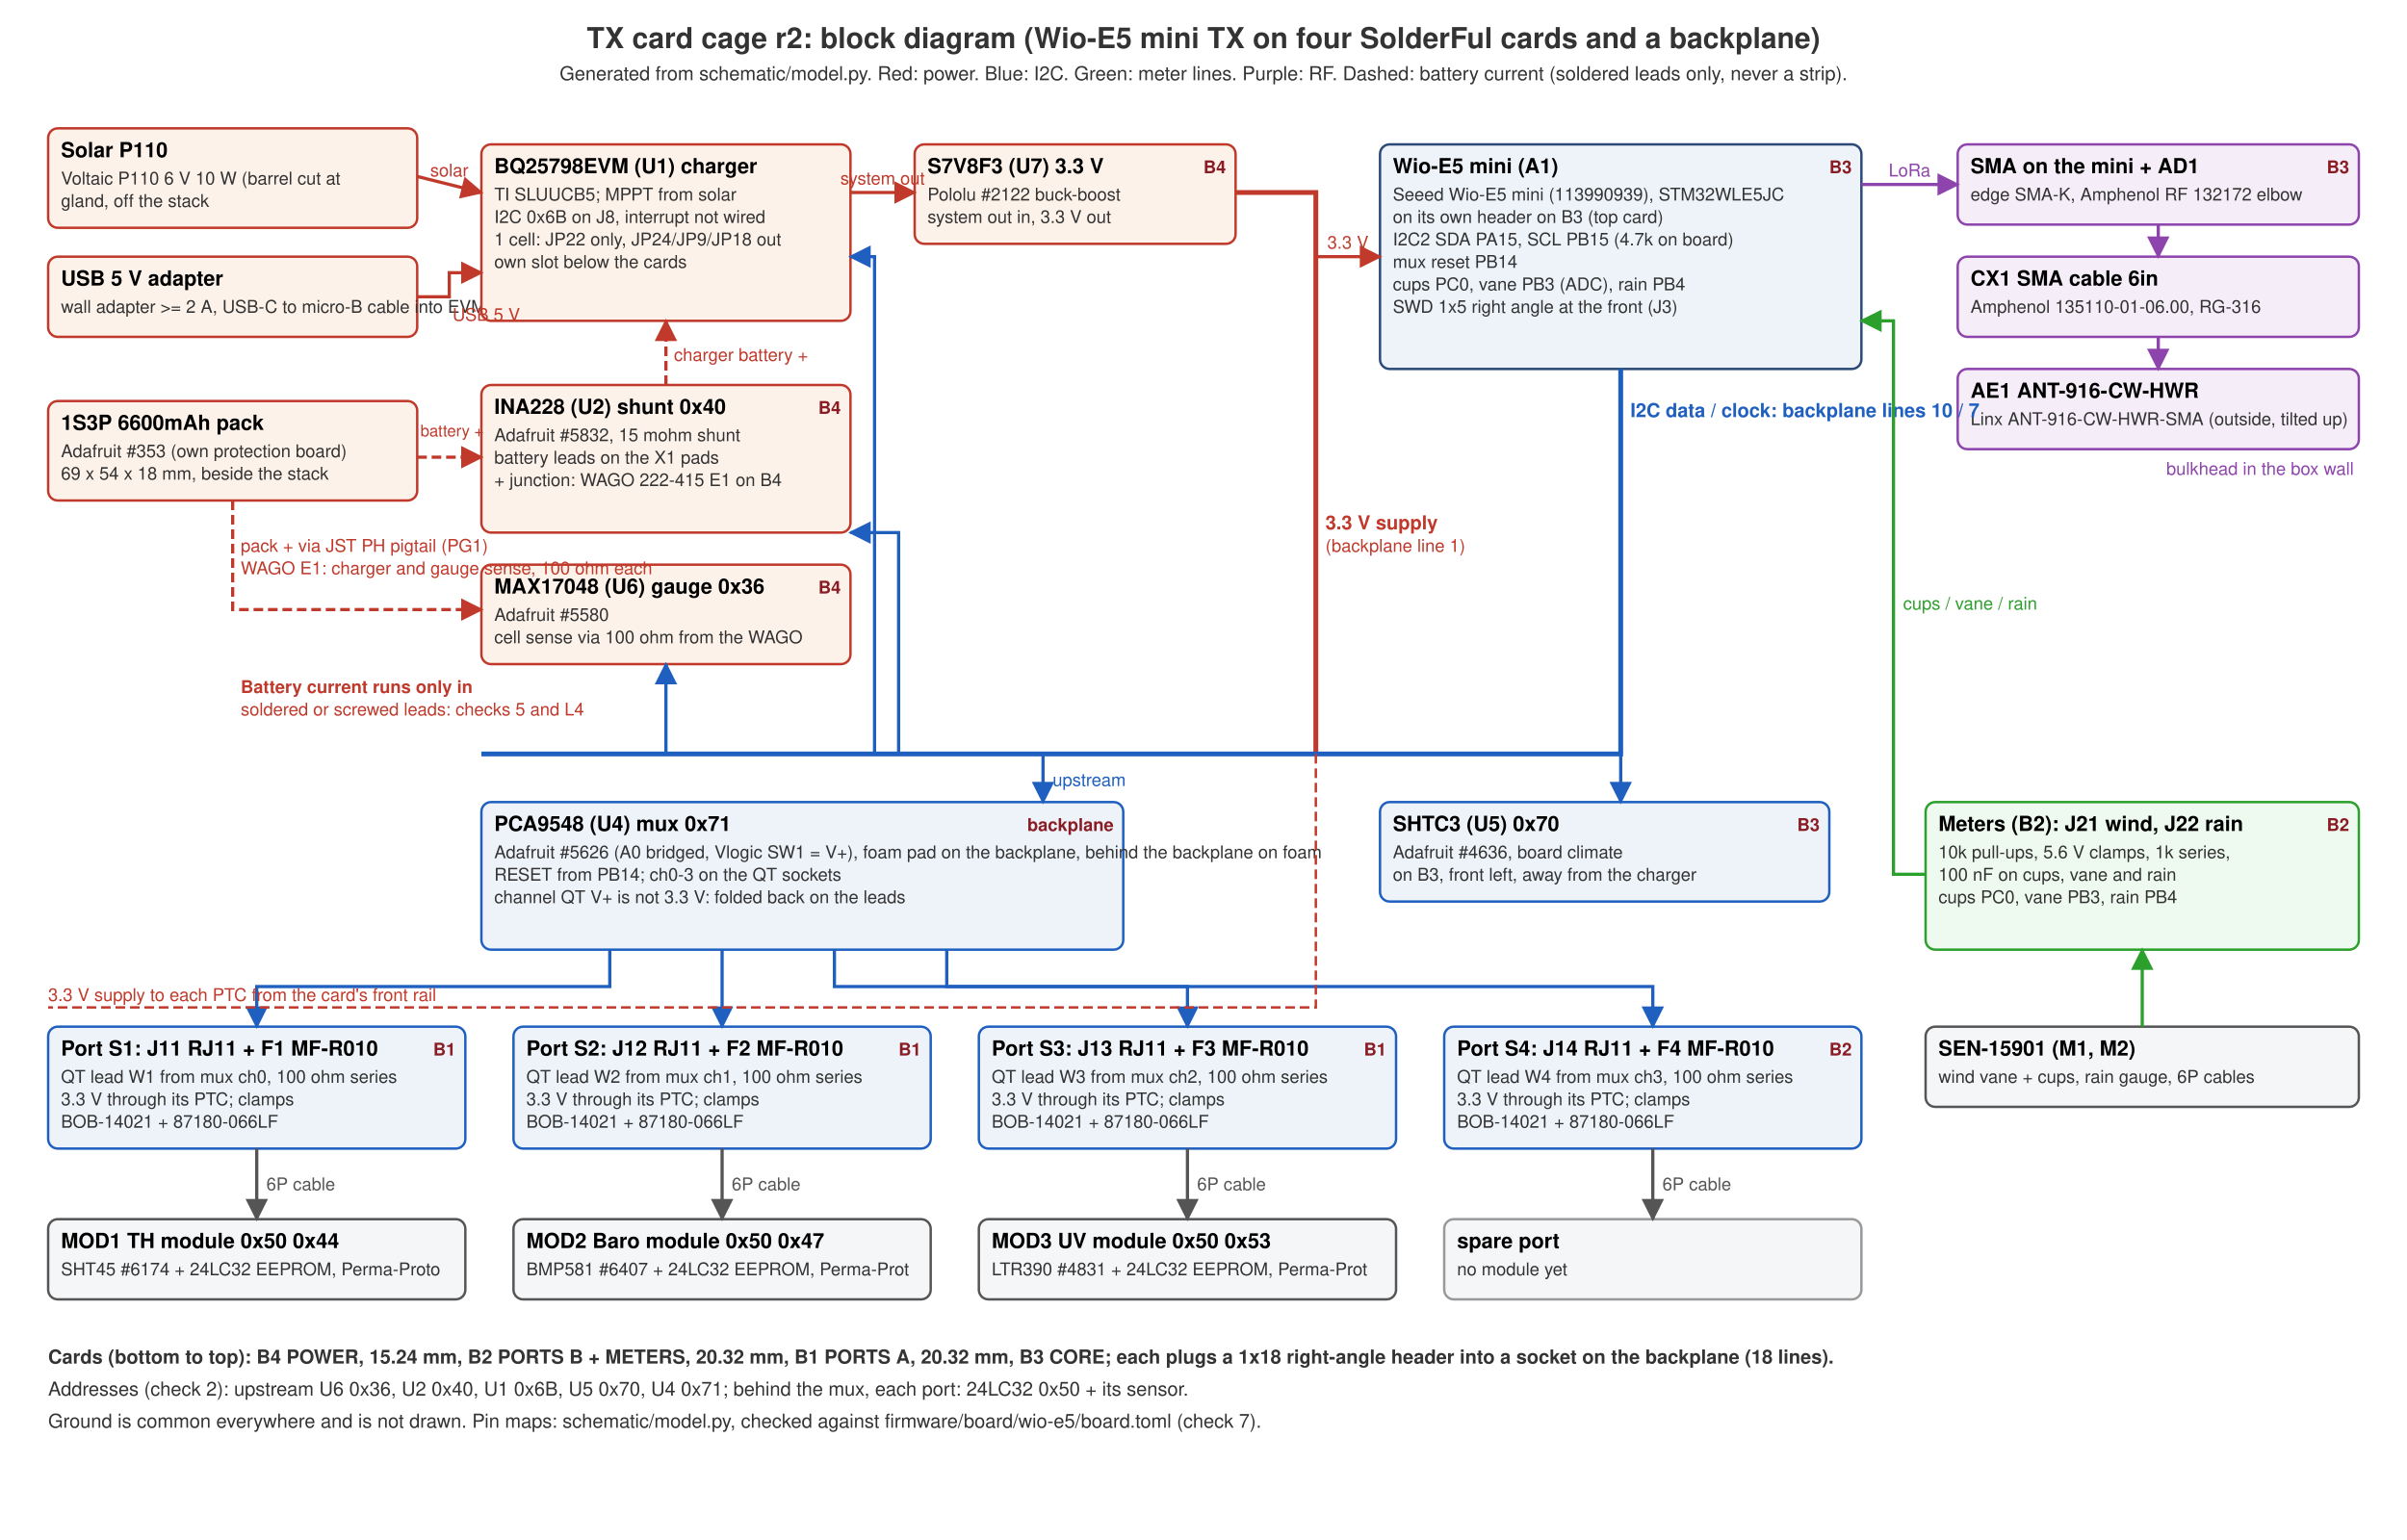
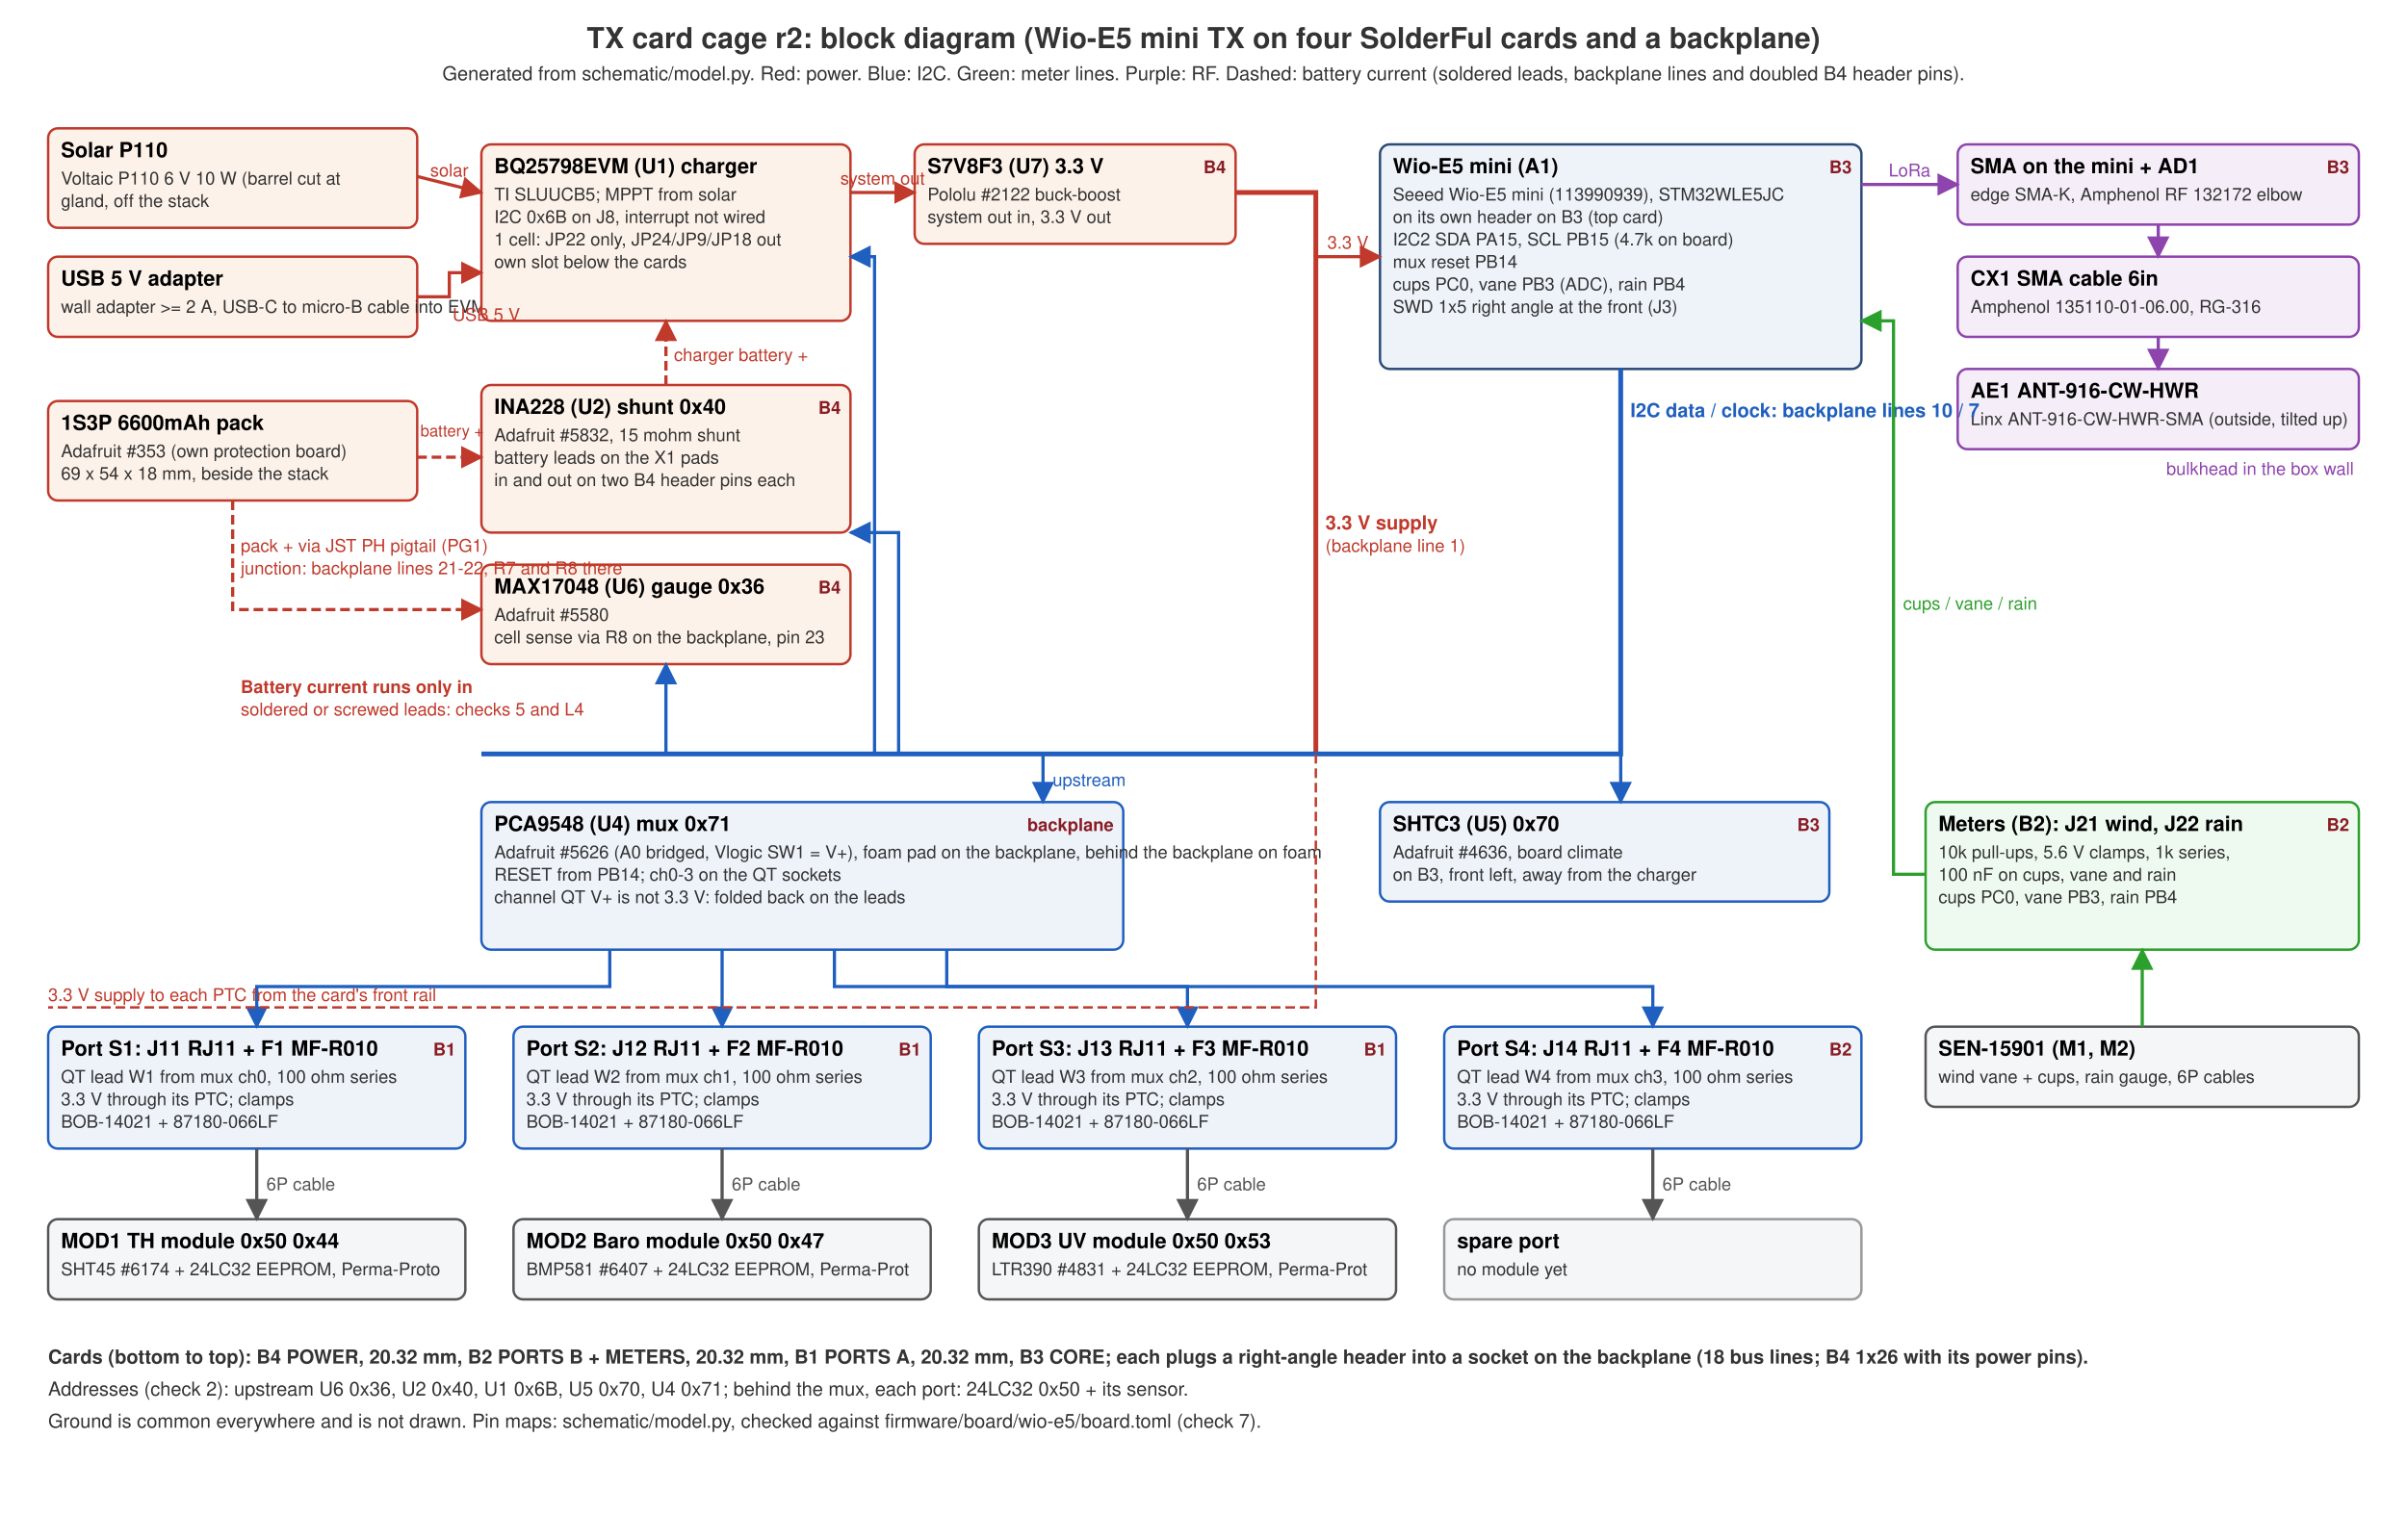
<svg xmlns="http://www.w3.org/2000/svg" width="1500" height="960" viewBox="0 0 1500 960" font-family="Helvetica, Arial, sans-serif">
  <defs>
    <marker id="a" viewBox="0 0 10 10" refX="9" refY="5" markerWidth="7" markerHeight="7" orient="auto">
      <path d="M0,0 L10,5 L0,10 z" fill="context-stroke" />
    </marker>
  </defs>
  <rect width="100%" height="100%" fill="#ffffff" />
  <text x="750.0" y="30" font-size="18" fill="#333" text-anchor="middle" font-weight="bold">TX card cage r2: block diagram (Wio-E5 mini TX on four SolderFul cards and a backplane)</text>
-   <text x="750.0" y="50" font-size="12" fill="#333" text-anchor="middle" font-weight="normal">Generated from schematic/model.py. Red: power. Blue: I2C. Green: meter lines. Purple: RF. Dashed: battery current (soldered leads only, never a strip).</text>
+   <text x="750.0" y="50" font-size="12" fill="#333" text-anchor="middle" font-weight="normal">Generated from schematic/model.py. Red: power. Blue: I2C. Green: meter lines. Purple: RF. Dashed: battery current (soldered leads, backplane lines and doubled B4 header pins).</text>
  <rect x="30" y="80" width="230" height="62" rx="6" fill="#fdf2e9" stroke="#C0392B" stroke-width="1.5" />
  <text x="38" y="98" font-size="13" font-weight="bold">Solar P110</text>
  <text x="38" y="115" font-size="11" fill="#333">Voltaic P110 6 V 10 W (barrel cut at</text>
  <text x="38" y="129" font-size="11" fill="#333">gland, off the stack</text>
  <rect x="30" y="160" width="230" height="50" rx="6" fill="#fdf2e9" stroke="#C0392B" stroke-width="1.5" />
  <text x="38" y="178" font-size="13" font-weight="bold">USB 5 V adapter</text>
  <text x="38" y="195" font-size="11" fill="#333">wall adapter &gt;= 2 A, USB-C to micro-B cable into EVM J6</text>
  <rect x="30" y="250" width="230" height="62" rx="6" fill="#fdf2e9" stroke="#C0392B" stroke-width="1.5" />
  <text x="38" y="268" font-size="13" font-weight="bold">1S3P 6600mAh pack</text>
  <text x="38" y="285" font-size="11" fill="#333">Adafruit #353 (own protection board)</text>
  <text x="38" y="299" font-size="11" fill="#333">69 x 54 x 18 mm, beside the stack</text>
  <rect x="300" y="90" width="230" height="110" rx="6" fill="#fdf2e9" stroke="#C0392B" stroke-width="1.5" />
  <text x="308" y="108" font-size="13" font-weight="bold">BQ25798EVM (U1) charger</text>
  <text x="308" y="125" font-size="11" fill="#333">TI SLUUCB5; MPPT from solar</text>
  <text x="308" y="139" font-size="11" fill="#333">I2C 0x6B on J8, interrupt not wired</text>
  <text x="308" y="153" font-size="11" fill="#333">1 cell: JP22 only, JP24/JP9/JP18 out</text>
  <text x="308" y="167" font-size="11" fill="#333">own slot below the cards</text>
  <rect x="300" y="240" width="230" height="92" rx="6" fill="#fdf2e9" stroke="#C0392B" stroke-width="1.5" />
  <text x="308" y="258" font-size="13" font-weight="bold">INA228 (U2) shunt 0x40</text>
  <text x="524" y="258" font-size="11" text-anchor="end" fill="#8a1c24" font-weight="bold">B4</text>
  <text x="308" y="275" font-size="11" fill="#333">Adafruit #5832, 15 mohm shunt</text>
  <text x="308" y="289" font-size="11" fill="#333">battery leads on the X1 pads</text>
-   <text x="308" y="303" font-size="11" fill="#333">+ junction: WAGO 222-415 E1 on B4</text>
+   <text x="308" y="303" font-size="11" fill="#333">in and out on two B4 header pins each</text>
  <rect x="300" y="352" width="230" height="62" rx="6" fill="#fdf2e9" stroke="#C0392B" stroke-width="1.5" />
  <text x="308" y="370" font-size="13" font-weight="bold">MAX17048 (U6) gauge 0x36</text>
  <text x="524" y="370" font-size="11" text-anchor="end" fill="#8a1c24" font-weight="bold">B4</text>
  <text x="308" y="387" font-size="11" fill="#333">Adafruit #5580</text>
-   <text x="308" y="401" font-size="11" fill="#333">cell sense via 100 ohm from the WAGO</text>
+   <text x="308" y="401" font-size="11" fill="#333">cell sense via R8 on the backplane, pin 23</text>
  <rect x="570" y="90" width="200" height="62" rx="6" fill="#fdf2e9" stroke="#C0392B" stroke-width="1.5" />
  <text x="578" y="108" font-size="13" font-weight="bold">S7V8F3 (U7) 3.3 V</text>
  <text x="764" y="108" font-size="11" text-anchor="end" fill="#8a1c24" font-weight="bold">B4</text>
  <text x="578" y="125" font-size="11" fill="#333">Pololu #2122 buck-boost</text>
  <text x="578" y="139" font-size="11" fill="#333">system out in, 3.3 V out</text>
  <path d="M260,110 L300,120" fill="none" stroke="#C0392B" stroke-width="2" marker-end="url(#a)" />
  <text x="280.0" y="110.0" font-size="11" text-anchor="middle" fill="#C0392B">solar</text>
  <path d="M260,185 L280,185 L280,170 L300,170" fill="none" stroke="#C0392B" stroke-width="2" marker-end="url(#a)" />
  <text x="282" y="200" font-size="11" text-anchor="start" fill="#C0392B">USB 5 V</text>
  <path d="M145,312 L145,380 L300,380" fill="none" stroke="#C0392B" stroke-width="2" stroke-dasharray="6 3" marker-end="url(#a)" />
  <text x="150" y="344" font-size="11" fill="#C0392B" text-anchor="start" font-weight="normal">pack + via JST PH pigtail (PG1)</text>
-   <text x="150" y="358" font-size="11" fill="#C0392B" text-anchor="start" font-weight="normal">WAGO E1: charger and gauge sense, 100 ohm each</text>
+   <text x="150" y="358" font-size="11" fill="#C0392B" text-anchor="start" font-weight="normal">junction: backplane lines 21-22, R7 and R8 there</text>
  <path d="M260,285 L300,285" fill="none" stroke="#C0392B" stroke-width="2" stroke-dasharray="6 3" marker-end="url(#a)" />
  <text x="262" y="272" font-size="10" fill="#C0392B" text-anchor="start" font-weight="normal">battery +</text>
  <path d="M415,240 L415,200" fill="none" stroke="#C0392B" stroke-width="2" stroke-dasharray="6 3" marker-end="url(#a)" />
  <text x="420" y="225" font-size="11" text-anchor="start" fill="#C0392B">charger battery +</text>
  <path d="M530,120 L570,120" fill="none" stroke="#C0392B" stroke-width="2" marker-end="url(#a)" />
  <text x="550.0" y="115.0" font-size="11" text-anchor="middle" fill="#C0392B">system out</text>
  <text x="150" y="432" font-size="11" fill="#C0392B" text-anchor="start" font-weight="bold">Battery current runs only in</text>
  <text x="150" y="446" font-size="11" fill="#C0392B" text-anchor="start" font-weight="normal">soldered or screwed leads: checks 5 and L4</text>
  <path d="M770,120 L820,120 L820,470" fill="none" stroke="#C0392B" stroke-width="3" />
  <text x="826" y="330" font-size="12" fill="#C0392B" text-anchor="start" font-weight="bold">3.3 V supply</text>
  <text x="826" y="344" font-size="11" fill="#C0392B" text-anchor="start" font-weight="normal">(backplane line 1)</text>
  <rect x="860" y="90" width="300" height="140" rx="6" fill="#eef3fa" stroke="#2b4a77" stroke-width="1.5" />
  <text x="868" y="108" font-size="13" font-weight="bold">Wio-E5 mini (A1)</text>
  <text x="1154" y="108" font-size="11" text-anchor="end" fill="#8a1c24" font-weight="bold">B3</text>
  <text x="868" y="125" font-size="11" fill="#333">Seeed Wio-E5 mini (113990939), STM32WLE5JC</text>
  <text x="868" y="139" font-size="11" fill="#333">on its own header on B3 (top card)</text>
  <text x="868" y="153" font-size="11" fill="#333">I2C2 SDA PA15, SCL PB15 (4.7k on board)</text>
  <text x="868" y="167" font-size="11" fill="#333">mux reset PB14</text>
  <text x="868" y="181" font-size="11" fill="#333">cups PC0, vane PB3 (ADC), rain PB4</text>
  <text x="868" y="195" font-size="11" fill="#333">SWD 1x5 right angle at the front (J3)</text>
  <path d="M820,160 L860,160" fill="none" stroke="#C0392B" stroke-width="2" marker-end="url(#a)" />
  <text x="840.0" y="155.0" font-size="11" text-anchor="middle" fill="#C0392B">3.3 V</text>
  <rect x="1220" y="90" width="250" height="50" rx="6" fill="#f5eef8" stroke="#8E44AD" stroke-width="1.5" />
  <text x="1228" y="108" font-size="13" font-weight="bold">SMA on the mini + AD1</text>
  <text x="1464" y="108" font-size="11" text-anchor="end" fill="#8a1c24" font-weight="bold">B3</text>
  <text x="1228" y="125" font-size="11" fill="#333">edge SMA-K, Amphenol RF 132172 elbow</text>
  <rect x="1220" y="160" width="250" height="50" rx="6" fill="#f5eef8" stroke="#8E44AD" stroke-width="1.5" />
  <text x="1228" y="178" font-size="13" font-weight="bold">CX1 SMA cable 6in</text>
  <text x="1228" y="195" font-size="11" fill="#333">Amphenol 135110-01-06.00, RG-316</text>
  <rect x="1220" y="230" width="250" height="50" rx="6" fill="#f5eef8" stroke="#8E44AD" stroke-width="1.5" />
  <text x="1228" y="248" font-size="13" font-weight="bold">AE1 ANT-916-CW-HWR</text>
  <text x="1228" y="265" font-size="11" fill="#333">Linx ANT-916-CW-HWR-SMA (outside, tilted up)</text>
  <path d="M1160,115 L1220,115" fill="none" stroke="#8E44AD" stroke-width="2" marker-end="url(#a)" />
  <text x="1190.0" y="110.0" font-size="11" text-anchor="middle" fill="#8E44AD">LoRa</text>
  <path d="M1345,140 L1345,160" fill="none" stroke="#8E44AD" stroke-width="2" marker-end="url(#a)" />
  <path d="M1345,210 L1345,230" fill="none" stroke="#8E44AD" stroke-width="2" marker-end="url(#a)" />
  <text x="1350" y="296" font-size="11" fill="#8E44AD" text-anchor="start" font-weight="normal">bulkhead in the box wall</text>
  <path d="M1010,230 L1010,470 L300,470" fill="none" stroke="#1F5FBF" stroke-width="3" />
  <text x="1016" y="260" font-size="12" fill="#1F5FBF" text-anchor="start" font-weight="bold">I2C data / clock: backplane lines 10 / 7</text>
  <path d="M415,470 L415,414" fill="none" stroke="#1F5FBF" stroke-width="2" marker-end="url(#a)" />
  <path d="M560,470 L560,332 L530,332" fill="none" stroke="#1F5FBF" stroke-width="2" marker-end="url(#a)" />
  <path d="M545,470 L545,160 L530,160" fill="none" stroke="#1F5FBF" stroke-width="2" marker-end="url(#a)" />
  <rect x="860" y="500" width="280" height="62" rx="6" fill="#eef3fa" stroke="#1F5FBF" stroke-width="1.5" />
  <text x="868" y="518" font-size="13" font-weight="bold">SHTC3 (U5) 0x70</text>
  <text x="1134" y="518" font-size="11" text-anchor="end" fill="#8a1c24" font-weight="bold">B3</text>
  <text x="868" y="535" font-size="11" fill="#333">Adafruit #4636, board climate</text>
  <text x="868" y="549" font-size="11" fill="#333">on B3, front left, away from the charger</text>
  <path d="M1010,470 L1010,500" fill="none" stroke="#1F5FBF" stroke-width="2" marker-end="url(#a)" />
  <rect x="300" y="500" width="400" height="92" rx="6" fill="#eef3fa" stroke="#1F5FBF" stroke-width="1.5" />
  <text x="308" y="518" font-size="13" font-weight="bold">PCA9548 (U4) mux 0x71</text>
  <text x="694" y="518" font-size="11" text-anchor="end" fill="#8a1c24" font-weight="bold">backplane</text>
  <text x="308" y="535" font-size="11" fill="#333">Adafruit #5626 (A0 bridged, Vlogic SW1 = V+), foam pad on the backplane, behind the backplane on foam</text>
  <text x="308" y="549" font-size="11" fill="#333">RESET from PB14; ch0-3 on the QT sockets</text>
  <text x="308" y="563" font-size="11" fill="#333">channel QT V+ is not 3.3 V: folded back on the leads</text>
  <path d="M650,470 L650,500" fill="none" stroke="#1F5FBF" stroke-width="2" marker-end="url(#a)" />
  <text x="656" y="490" font-size="11" fill="#1F5FBF" text-anchor="start" font-weight="normal">upstream</text>
  <rect x="30" y="640" width="260" height="76" rx="6" fill="#eef3fa" stroke="#1F5FBF" stroke-width="1.5" />
  <text x="38" y="658" font-size="13" font-weight="bold">Port S1: J11 RJ11 + F1 MF-R010</text>
  <text x="284" y="658" font-size="11" text-anchor="end" fill="#8a1c24" font-weight="bold">B1</text>
  <text x="38" y="675" font-size="11" fill="#333">QT lead W1 from mux ch0, 100 ohm series</text>
  <text x="38" y="689" font-size="11" fill="#333">3.3 V through its PTC; clamps</text>
  <text x="38" y="703" font-size="11" fill="#333">BOB-14021 + 87180-066LF</text>
  <path d="M380,592 L380,615 L160,615 L160,640" fill="none" stroke="#1F5FBF" stroke-width="2" marker-end="url(#a)" />
  <rect x="30" y="760" width="260" height="50" rx="6" fill="#f4f6f8" stroke="#555" stroke-width="1.5" />
  <text x="38" y="778" font-size="13" font-weight="bold">MOD1 TH module 0x50 0x44</text>
  <text x="38" y="795" font-size="11" fill="#333">SHT45 #6174 + 24LC32 EEPROM, Perma-Proto</text>
  <path d="M160,716 L160,760" fill="none" stroke="#555" stroke-width="2" marker-end="url(#a)" />
  <text x="166" y="742" font-size="11" text-anchor="start" fill="#555">6P cable</text>
  <rect x="320" y="640" width="260" height="76" rx="6" fill="#eef3fa" stroke="#1F5FBF" stroke-width="1.5" />
  <text x="328" y="658" font-size="13" font-weight="bold">Port S2: J12 RJ11 + F2 MF-R010</text>
  <text x="574" y="658" font-size="11" text-anchor="end" fill="#8a1c24" font-weight="bold">B1</text>
  <text x="328" y="675" font-size="11" fill="#333">QT lead W2 from mux ch1, 100 ohm series</text>
  <text x="328" y="689" font-size="11" fill="#333">3.3 V through its PTC; clamps</text>
  <text x="328" y="703" font-size="11" fill="#333">BOB-14021 + 87180-066LF</text>
  <path d="M450,592 L450,615 L450,615 L450,640" fill="none" stroke="#1F5FBF" stroke-width="2" marker-end="url(#a)" />
  <rect x="320" y="760" width="260" height="50" rx="6" fill="#f4f6f8" stroke="#555" stroke-width="1.5" />
  <text x="328" y="778" font-size="13" font-weight="bold">MOD2 Baro module 0x50 0x47</text>
  <text x="328" y="795" font-size="11" fill="#333">BMP581 #6407 + 24LC32 EEPROM, Perma-Prot</text>
  <path d="M450,716 L450,760" fill="none" stroke="#555" stroke-width="2" marker-end="url(#a)" />
  <text x="456" y="742" font-size="11" text-anchor="start" fill="#555">6P cable</text>
  <rect x="610" y="640" width="260" height="76" rx="6" fill="#eef3fa" stroke="#1F5FBF" stroke-width="1.5" />
  <text x="618" y="658" font-size="13" font-weight="bold">Port S3: J13 RJ11 + F3 MF-R010</text>
  <text x="864" y="658" font-size="11" text-anchor="end" fill="#8a1c24" font-weight="bold">B1</text>
  <text x="618" y="675" font-size="11" fill="#333">QT lead W3 from mux ch2, 100 ohm series</text>
  <text x="618" y="689" font-size="11" fill="#333">3.3 V through its PTC; clamps</text>
  <text x="618" y="703" font-size="11" fill="#333">BOB-14021 + 87180-066LF</text>
  <path d="M520,592 L520,615 L740,615 L740,640" fill="none" stroke="#1F5FBF" stroke-width="2" marker-end="url(#a)" />
  <rect x="610" y="760" width="260" height="50" rx="6" fill="#f4f6f8" stroke="#555" stroke-width="1.5" />
  <text x="618" y="778" font-size="13" font-weight="bold">MOD3 UV module 0x50 0x53</text>
  <text x="618" y="795" font-size="11" fill="#333">LTR390 #4831 + 24LC32 EEPROM, Perma-Prot</text>
  <path d="M740,716 L740,760" fill="none" stroke="#555" stroke-width="2" marker-end="url(#a)" />
  <text x="746" y="742" font-size="11" text-anchor="start" fill="#555">6P cable</text>
  <rect x="900" y="640" width="260" height="76" rx="6" fill="#eef3fa" stroke="#1F5FBF" stroke-width="1.5" />
  <text x="908" y="658" font-size="13" font-weight="bold">Port S4: J14 RJ11 + F4 MF-R010</text>
  <text x="1154" y="658" font-size="11" text-anchor="end" fill="#8a1c24" font-weight="bold">B2</text>
  <text x="908" y="675" font-size="11" fill="#333">QT lead W4 from mux ch3, 100 ohm series</text>
  <text x="908" y="689" font-size="11" fill="#333">3.3 V through its PTC; clamps</text>
  <text x="908" y="703" font-size="11" fill="#333">BOB-14021 + 87180-066LF</text>
  <path d="M590,592 L590,615 L1030,615 L1030,640" fill="none" stroke="#1F5FBF" stroke-width="2" marker-end="url(#a)" />
  <rect x="900" y="760" width="260" height="50" rx="6" fill="#f4f6f8" stroke="#999" stroke-width="1.5" />
  <text x="908" y="778" font-size="13" font-weight="bold">spare port</text>
  <text x="908" y="795" font-size="11" fill="#333">no module yet</text>
  <path d="M1030,716 L1030,760" fill="none" stroke="#555" stroke-width="2" marker-end="url(#a)" />
  <text x="1036" y="742" font-size="11" text-anchor="start" fill="#555">6P cable</text>
  <path d="M820,470 L820,628 L30,628" fill="none" stroke="#C0392B" stroke-width="1.5" stroke-dasharray="6 3" />
  <text x="30" y="624" font-size="11" fill="#C0392B" text-anchor="start" font-weight="normal">3.3 V supply to each PTC from the card's front rail</text>
  <rect x="1200" y="500" width="270" height="92" rx="6" fill="#eefaf0" stroke="#2CA02C" stroke-width="1.5" />
  <text x="1208" y="518" font-size="13" font-weight="bold">Meters (B2): J21 wind, J22 rain</text>
  <text x="1464" y="518" font-size="11" text-anchor="end" fill="#8a1c24" font-weight="bold">B2</text>
  <text x="1208" y="535" font-size="11" fill="#333">10k pull-ups, 5.6 V clamps, 1k series,</text>
  <text x="1208" y="549" font-size="11" fill="#333">100 nF on cups, vane and rain</text>
  <text x="1208" y="563" font-size="11" fill="#333">cups PC0, vane PB3, rain PB4</text>
  <rect x="1200" y="640" width="270" height="50" rx="6" fill="#f4f6f8" stroke="#555" stroke-width="1.5" />
  <text x="1208" y="658" font-size="13" font-weight="bold">SEN-15901 (M1, M2)</text>
  <text x="1208" y="675" font-size="11" fill="#333">wind vane + cups, rain gauge, 6P cables</text>
  <path d="M1335,640 L1335,592" fill="none" stroke="#2CA02C" stroke-width="2" marker-end="url(#a)" />
  <path d="M1200,545 L1180,545 L1180,200 L1160,200" fill="none" stroke="#2CA02C" stroke-width="2" marker-end="url(#a)" />
  <text x="1186" y="380" font-size="11" text-anchor="start" fill="#2CA02C">cups / vane / rain</text>
-   <text x="30" y="850" font-size="12" fill="#333" text-anchor="start" font-weight="bold">Cards (bottom to top): B4 POWER, 15.24 mm, B2 PORTS B + METERS, 20.32 mm, B1 PORTS A, 20.32 mm, B3 CORE; each plugs a 1x18 right-angle header into a socket on the backplane (18 lines).</text>
+   <text x="30" y="850" font-size="12" fill="#333" text-anchor="start" font-weight="bold">Cards (bottom to top): B4 POWER, 20.32 mm, B2 PORTS B + METERS, 20.32 mm, B1 PORTS A, 20.32 mm, B3 CORE; each plugs a right-angle header into a socket on the backplane (18 bus lines; B4 1x26 with its power pins).</text>
  <text x="30" y="870" font-size="12" fill="#333" text-anchor="start" font-weight="normal">Addresses (check 2): upstream U6 0x36, U2 0x40, U1 0x6B, U5 0x70, U4 0x71; behind the mux, each port: 24LC32 0x50 + its sensor.</text>
  <text x="30" y="890" font-size="12" fill="#333" text-anchor="start" font-weight="normal">Ground is common everywhere and is not drawn. Pin maps: schematic/model.py, checked against firmware/board/wio-e5/board.toml (check 7).</text>
</svg>
